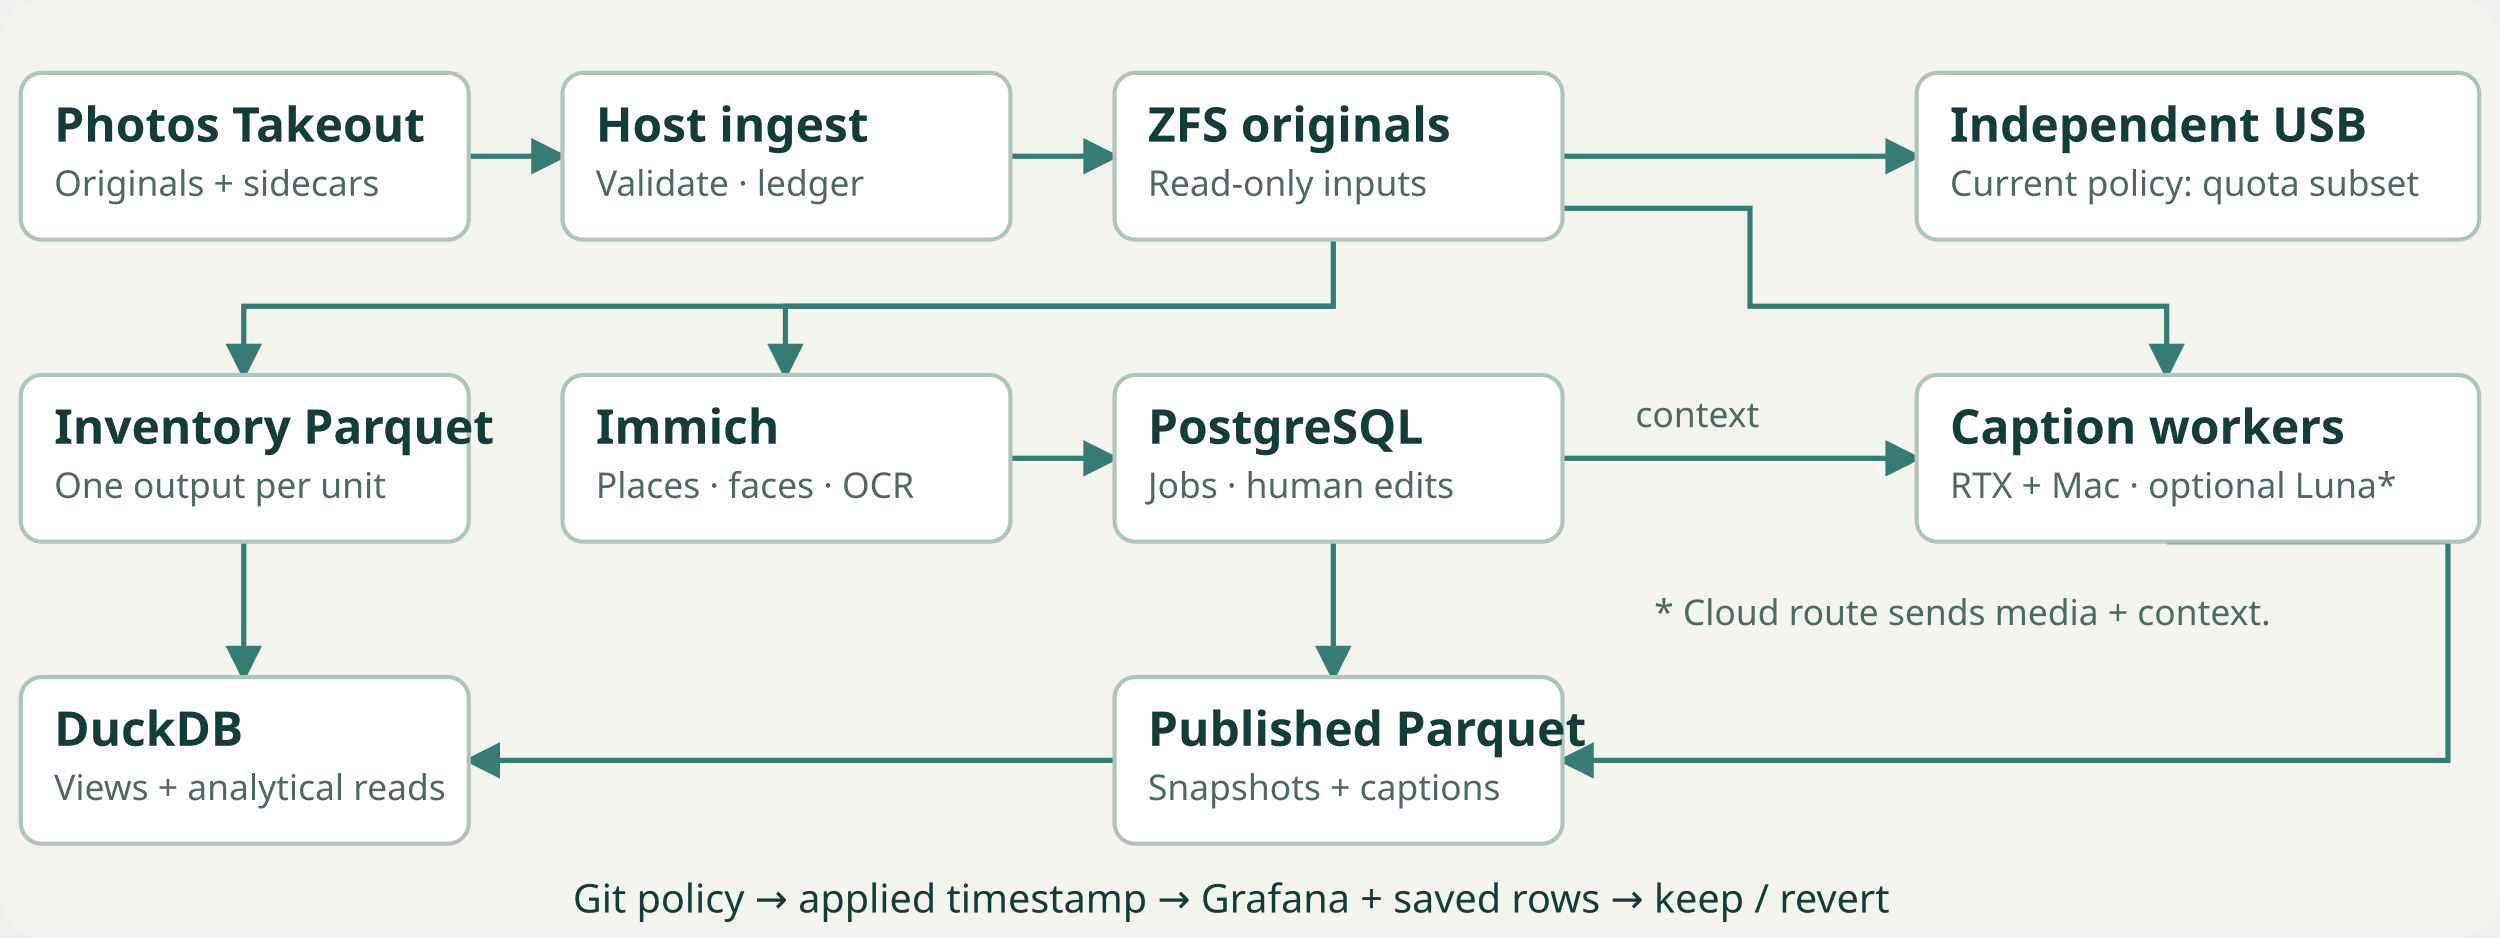
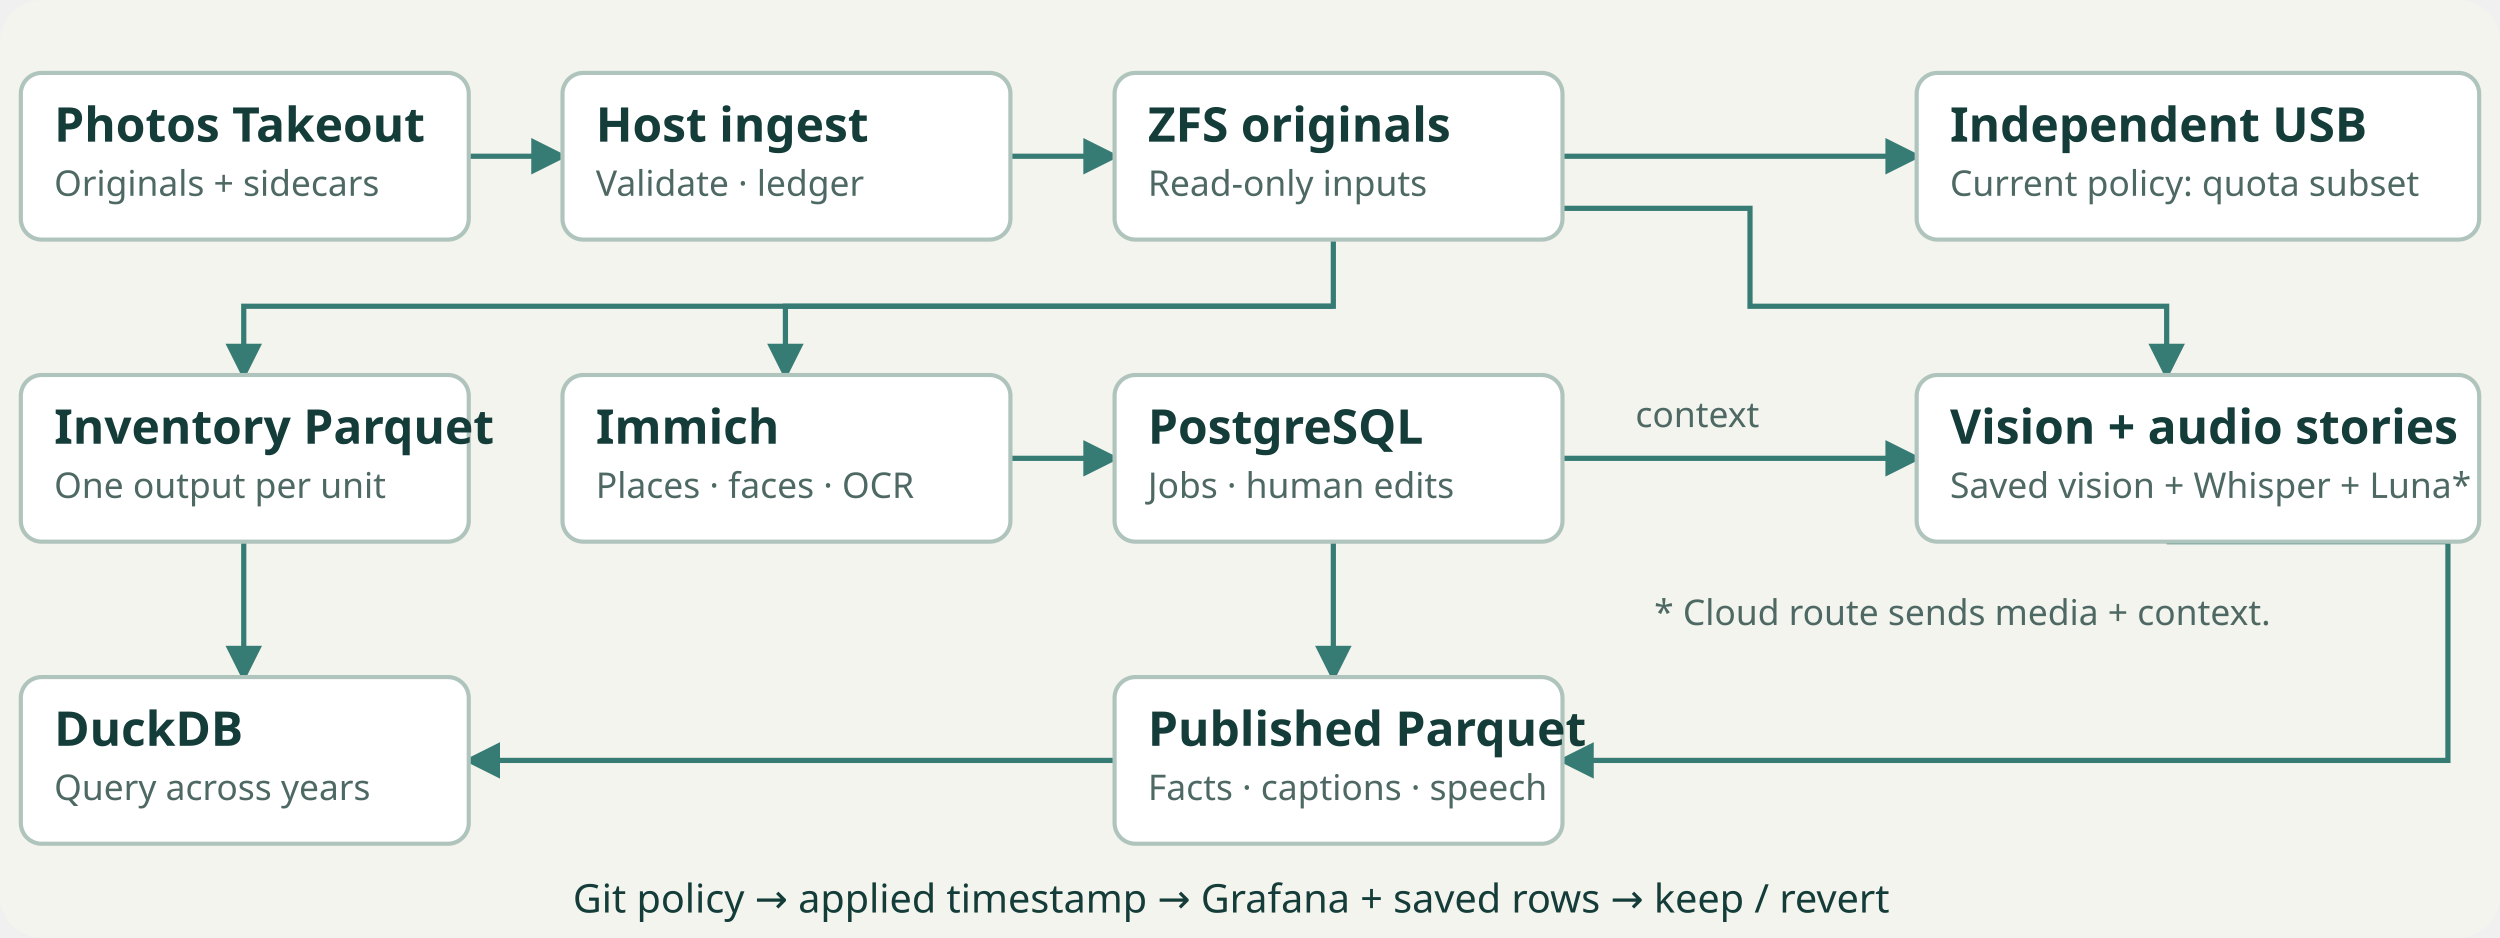
<svg xmlns="http://www.w3.org/2000/svg" viewBox="0 0 1200 450" role="img" aria-labelledby="title desc">
  <defs>
    <marker id="arrow" markerWidth="7" markerHeight="7" refX="6" refY="3.5" orient="auto">
      <path d="M0 0L7 3.5L0 7" fill="#377b75" />
    </marker>
  </defs>
  <rect width="1200" height="450" rx="20" fill="#f3f4ed" />
  <g stroke="#377b75" stroke-width="2.5" fill="none" marker-end="url(#arrow)">
    <path d="M225 75H270" />
    <path d="M485 75H535" />
    <path d="M750 75H920" />
    <path d="M640 115V147H117V180" />
    <path d="M640 147H377V180" />
    <path d="M750 100H840V147H1040V180" />
    <path d="M485 220H535" />
    <path d="M750 220H920" />
    <path d="M640 260V325" />
    <path d="M1040 260H1175V365H750" />
    <path d="M535 365H225" />
    <path d="M117 260V325" />
  </g>
  <g stroke="#afc4bc" stroke-width="2" fill="#fff">
    <rect x="10" y="35" width="215" height="80" rx="10" />
    <rect x="270" y="35" width="215" height="80" rx="10" />
    <rect x="535" y="35" width="215" height="80" rx="10" />
    <rect x="920" y="35" width="270" height="80" rx="10" />
    <rect x="10" y="180" width="215" height="80" rx="10" />
    <rect x="270" y="180" width="215" height="80" rx="10" />
    <rect x="535" y="180" width="215" height="80" rx="10" />
    <rect x="920" y="180" width="270" height="80" rx="10" />
    <rect x="10" y="325" width="215" height="80" rx="10" />
    <rect x="535" y="325" width="215" height="80" rx="10" />
  </g>
  <g font-family="system-ui,sans-serif" fill="#143c39" font-size="23" font-weight="650">
    <text x="26" y="68">Photos Takeout</text>
    <text x="286" y="68">Host ingest</text>
    <text x="551" y="68">ZFS originals</text>
    <text x="936" y="68">Independent USB</text>
    <text x="26" y="213">Inventory Parquet</text>
    <text x="286" y="213">Immich</text>
    <text x="551" y="213">PostgreSQL</text>
-     <text x="936" y="213">Caption workers</text>
+     <text x="936" y="213">Vision + audio stories</text>
    <text x="26" y="358">DuckDB</text>
    <text x="551" y="358">Published Parquet</text>
  </g>
  <g font-family="system-ui,sans-serif" fill="#4e6864" font-size="17">
    <text x="26" y="94">Originals + sidecars</text>
    <text x="286" y="94">Validate · ledger</text>
    <text x="551" y="94">Read-only inputs</text>
    <text x="936" y="94">Current policy: quota subset</text>
    <text x="26" y="239">One output per unit</text>
    <text x="286" y="239">Places · faces · OCR</text>
    <text x="551" y="239">Jobs · human edits</text>
-     <text x="936" y="239">RTX + Mac · optional Luna*</text>
-     <text x="26" y="384">Views + analytical reads</text>
-     <text x="551" y="384">Snapshots + captions</text>
+     <text x="936" y="239">Saved vision + Whisper + Luna*</text>
+     <text x="26" y="384">Query across years</text>
+     <text x="551" y="384">Facts · captions · speech</text>
    <text x="785" y="205">context</text>
    <text x="794" y="300">* Cloud route sends media + context.</text>
  </g>
  <text x="275" y="438" font-family="system-ui,sans-serif" font-size="19" fill="#143c39">Git policy → applied timestamp → Grafana + saved rows → keep / revert</text>
</svg>
